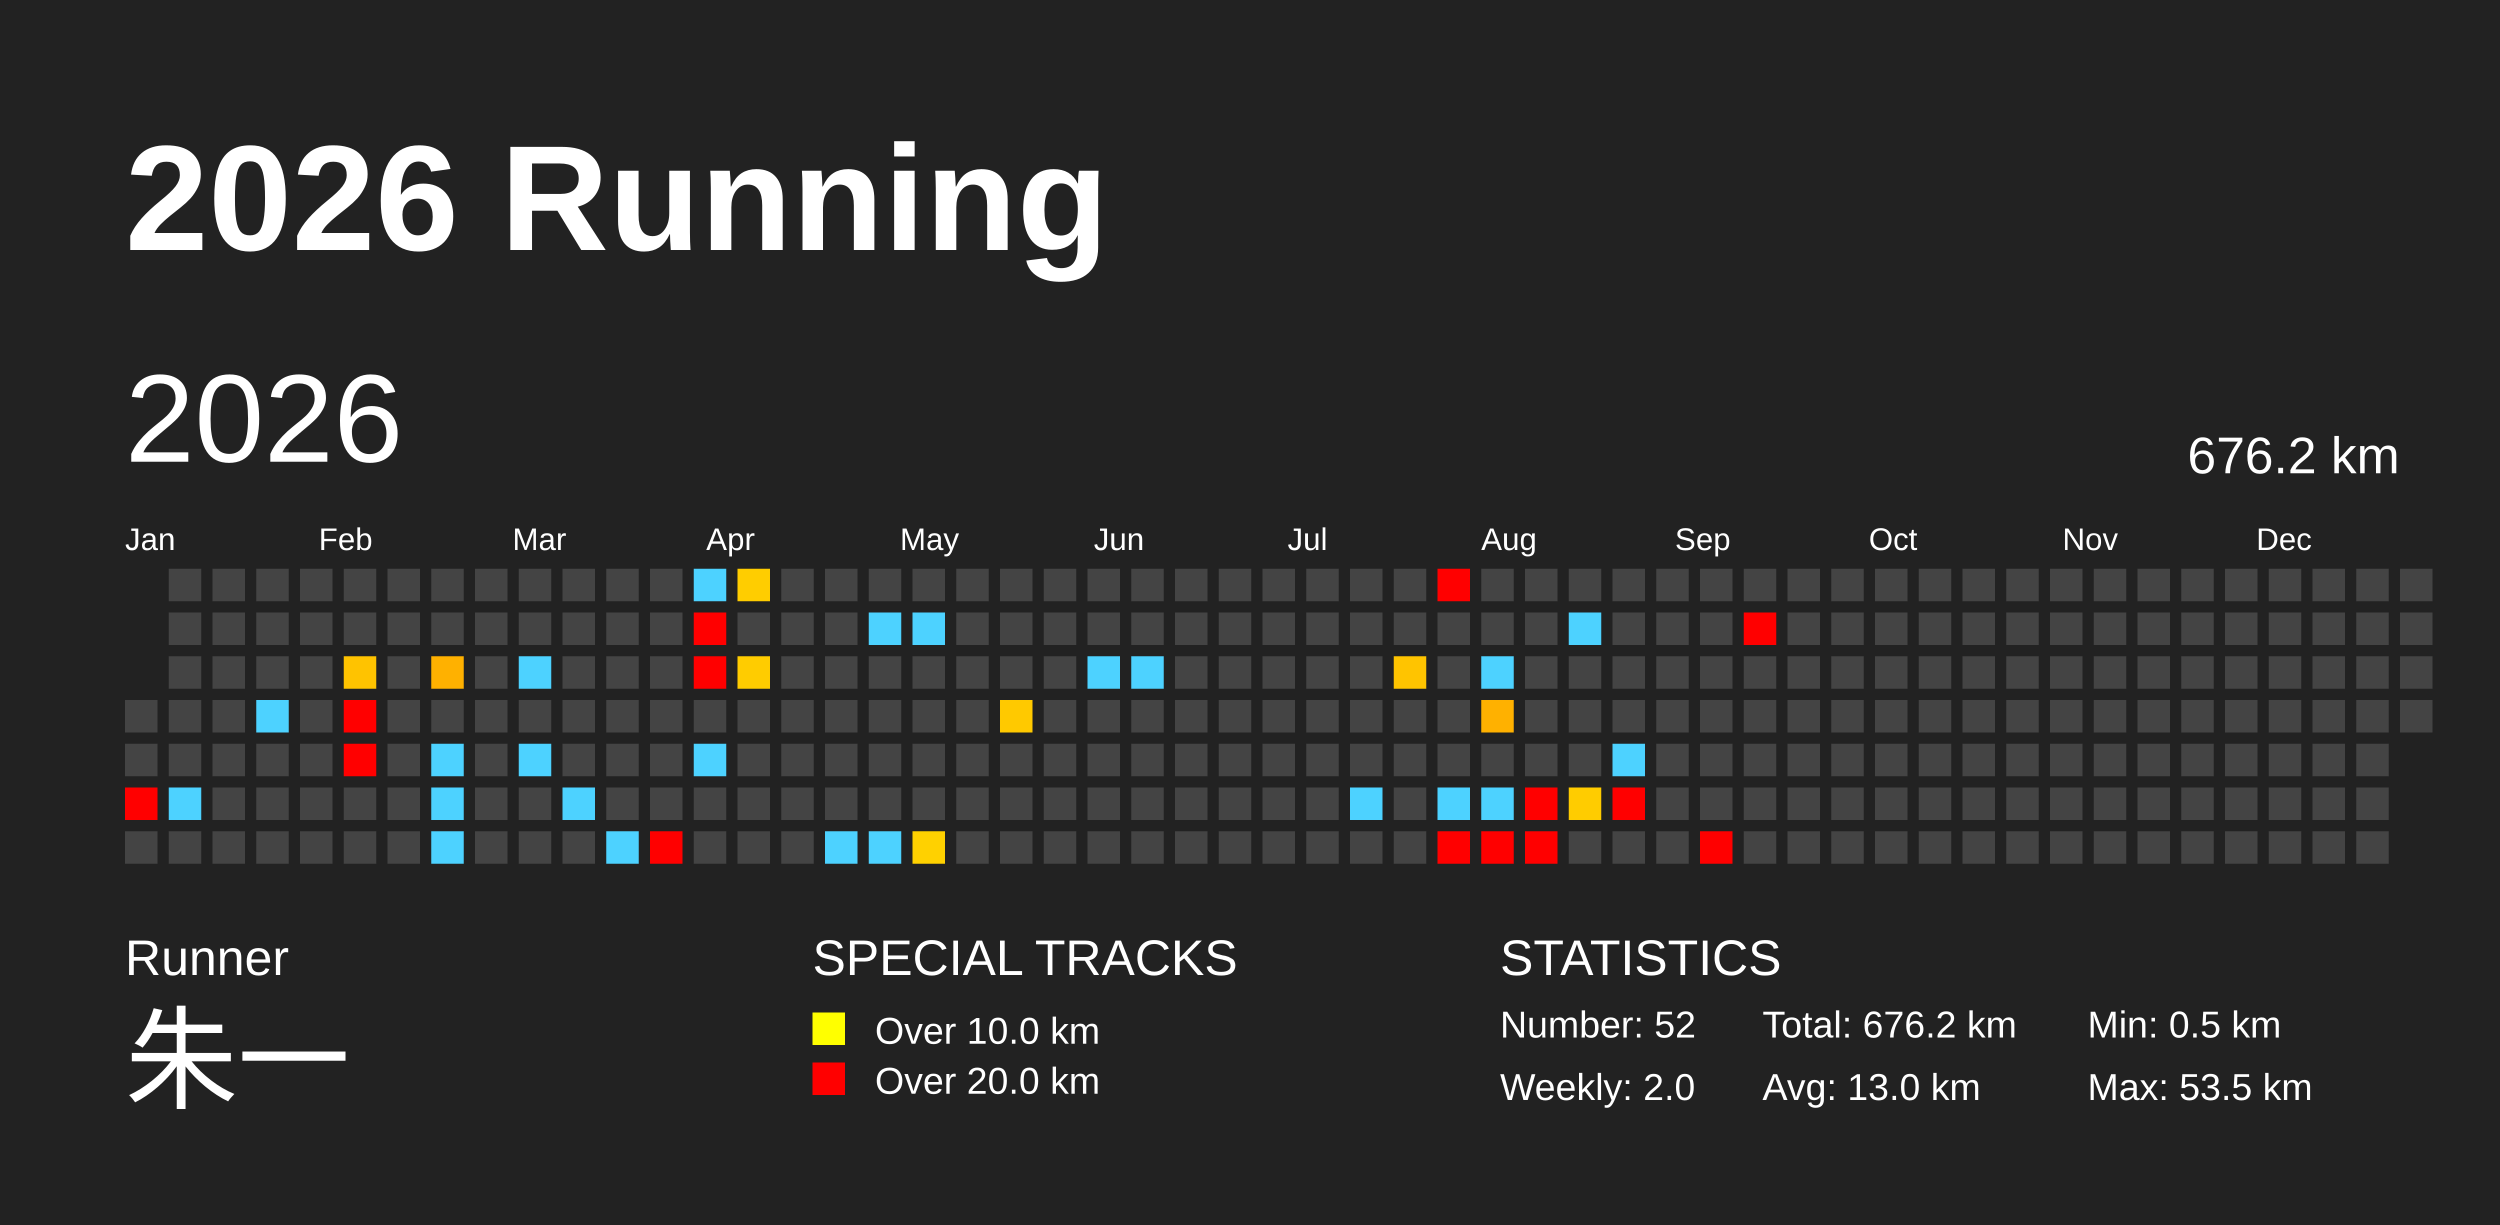
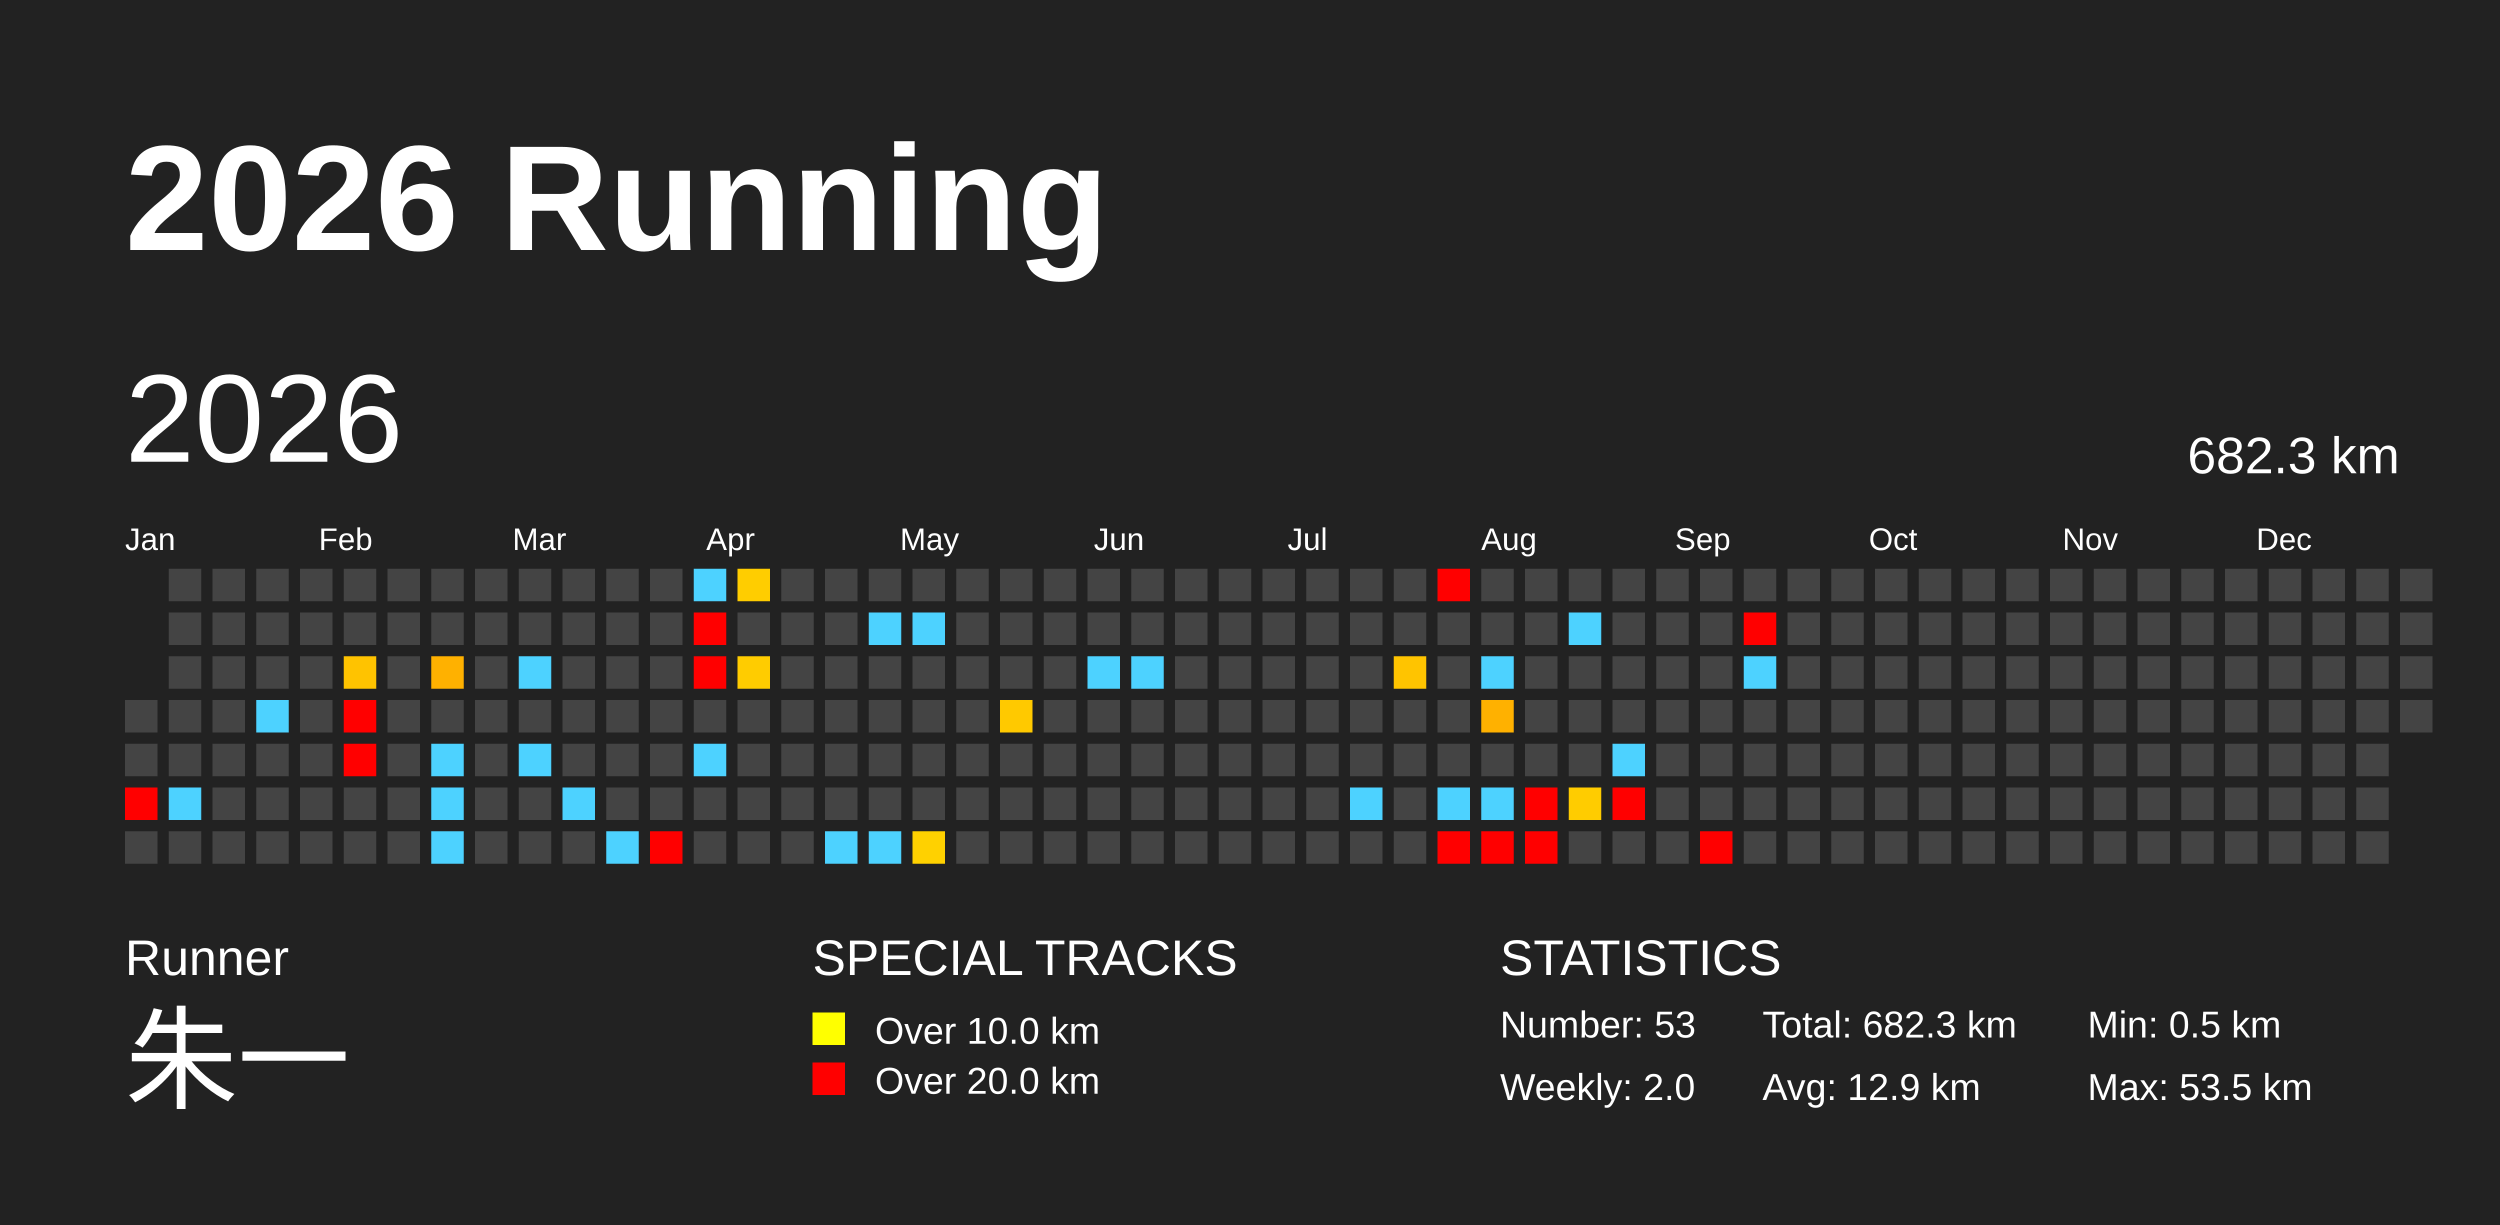
<svg xmlns="http://www.w3.org/2000/svg" baseProfile="full" height="98mm" version="1.1" viewBox="0,0,200,98" width="200mm">
  <defs />
  <rect fill="#222222" height="98" width="200" x="0" y="0" />
  <text fill="#FFFFFF" style="font-size:12px; font-family:Arial; font-weight:bold;" x="10" y="20">2026 Running</text>
  <text fill="#FFFFFF" style="font-size:4px; font-family:Arial" x="10" y="78">Runner</text>
  <text fill="#FFFFFF" style="font-size:9px; font-family:Arial" x="10" y="88">朱一</text>
  <text fill="#FFFFFF" style="font-size:4px; font-family:Arial" x="65" y="78">SPECIAL TRACKS</text>
  <rect fill="yellow" height="2.6" width="2.6" x="65" y="81" />
  <text fill="#FFFFFF" style="font-size:3px; font-family:Arial" x="70" y="83.5">Over 10.0 km</text>
  <rect fill="red" height="2.6" width="2.6" x="65" y="85" />
  <text fill="#FFFFFF" style="font-size:3px; font-family:Arial" x="70" y="87.5">Over 20.0 km</text>
  <text fill="#FFFFFF" style="font-size:4px; font-family:Arial" x="120" y="78">STATISTICS</text>
-   <text fill="#FFFFFF" style="font-size:3px; font-family:Arial" x="120" y="83">Number: 52</text>
+   <text fill="#FFFFFF" style="font-size:3px; font-family:Arial" x="120" y="83">Number: 53</text>
  <text fill="#FFFFFF" style="font-size:3px; font-family:Arial" x="120" y="88">Weekly: 2.0</text>
-   <text fill="#FFFFFF" style="font-size:3px; font-family:Arial" x="141" y="83">Total: 676.2 km</text>
-   <text fill="#FFFFFF" style="font-size:3px; font-family:Arial" x="141" y="88">Avg: 13.0 km</text>
+   <text fill="#FFFFFF" style="font-size:3px; font-family:Arial" x="141" y="83">Total: 682.3 km</text>
+   <text fill="#FFFFFF" style="font-size:3px; font-family:Arial" x="141" y="88">Avg: 12.9 km</text>
  <text fill="#FFFFFF" style="font-size:3px; font-family:Arial" x="167" y="83">Min: 0.5 km</text>
  <text fill="#FFFFFF" style="font-size:3px; font-family:Arial" x="167" y="88">Max: 53.5 km</text>
  <text dominant-baseline="hanging" fill="#FFFFFF" style="font-size:10.0px; font-family:Arial;" x="10" y="30">2026</text>
-   <text dominant-baseline="hanging" fill="#FFFFFF" style="font-size:4.125px; font-family:Arial;" x="175" y="35">676.2 km</text>
+   <text dominant-baseline="hanging" fill="#FFFFFF" style="font-size:4.125px; font-family:Arial;" x="175" y="35">682.3 km</text>
  <text fill="#FFFFFF" style="font-size:2.5px; font-family:Arial" x="10.0" y="44">Jan</text>
  <text fill="#FFFFFF" style="font-size:2.5px; font-family:Arial" x="25.5" y="44">Feb</text>
  <text fill="#FFFFFF" style="font-size:2.5px; font-family:Arial" x="41.0" y="44">Mar</text>
  <text fill="#FFFFFF" style="font-size:2.5px; font-family:Arial" x="56.5" y="44">Apr</text>
  <text fill="#FFFFFF" style="font-size:2.5px; font-family:Arial" x="72.0" y="44">May</text>
  <text fill="#FFFFFF" style="font-size:2.5px; font-family:Arial" x="87.5" y="44">Jun</text>
  <text fill="#FFFFFF" style="font-size:2.5px; font-family:Arial" x="103.0" y="44">Jul</text>
  <text fill="#FFFFFF" style="font-size:2.5px; font-family:Arial" x="118.5" y="44">Aug</text>
  <text fill="#FFFFFF" style="font-size:2.5px; font-family:Arial" x="134.0" y="44">Sep</text>
  <text fill="#FFFFFF" style="font-size:2.5px; font-family:Arial" x="149.5" y="44">Oct</text>
  <text fill="#FFFFFF" style="font-size:2.5px; font-family:Arial" x="165.0" y="44">Nov</text>
  <text fill="#FFFFFF" style="font-size:2.5px; font-family:Arial" x="180.5" y="44">Dec</text>
  <rect fill="#444444" height="2.6" width="2.6" x="10.0" y="56.0" />
  <rect fill="#444444" height="2.6" width="2.6" x="10.0" y="59.5" />
  <rect fill="red" height="2.6" width="2.6" x="10.0" y="63.0" />
  <rect fill="#444444" height="2.6" width="2.6" x="10.0" y="66.5" />
  <rect fill="#444444" height="2.6" width="2.6" x="13.5" y="45.5" />
  <rect fill="#444444" height="2.6" width="2.6" x="13.5" y="49.0" />
  <rect fill="#444444" height="2.6" width="2.6" x="13.5" y="52.5" />
  <rect fill="#444444" height="2.6" width="2.6" x="13.5" y="56.0" />
  <rect fill="#444444" height="2.6" width="2.6" x="13.5" y="59.5" />
  <rect fill="#4dd2ff" height="2.6" width="2.6" x="13.5" y="63.0" />
  <rect fill="#444444" height="2.6" width="2.6" x="13.5" y="66.5" />
  <rect fill="#444444" height="2.6" width="2.6" x="17.0" y="45.5" />
  <rect fill="#444444" height="2.6" width="2.6" x="17.0" y="49.0" />
  <rect fill="#444444" height="2.6" width="2.6" x="17.0" y="52.5" />
  <rect fill="#444444" height="2.6" width="2.6" x="17.0" y="56.0" />
  <rect fill="#444444" height="2.6" width="2.6" x="17.0" y="59.5" />
  <rect fill="#444444" height="2.6" width="2.6" x="17.0" y="63.0" />
  <rect fill="#444444" height="2.6" width="2.6" x="17.0" y="66.5" />
  <rect fill="#444444" height="2.6" width="2.6" x="20.5" y="45.5" />
  <rect fill="#444444" height="2.6" width="2.6" x="20.5" y="49.0" />
  <rect fill="#444444" height="2.6" width="2.6" x="20.5" y="52.5" />
  <rect fill="#4dd2ff" height="2.6" width="2.6" x="20.5" y="56.0" />
  <rect fill="#444444" height="2.6" width="2.6" x="20.5" y="59.5" />
  <rect fill="#444444" height="2.6" width="2.6" x="20.5" y="63.0" />
  <rect fill="#444444" height="2.6" width="2.6" x="20.5" y="66.5" />
  <rect fill="#444444" height="2.6" width="2.6" x="24.0" y="45.5" />
  <rect fill="#444444" height="2.6" width="2.6" x="24.0" y="49.0" />
  <rect fill="#444444" height="2.6" width="2.6" x="24.0" y="52.5" />
  <rect fill="#444444" height="2.6" width="2.6" x="24.0" y="56.0" />
  <rect fill="#444444" height="2.6" width="2.6" x="24.0" y="59.5" />
  <rect fill="#444444" height="2.6" width="2.6" x="24.0" y="63.0" />
  <rect fill="#444444" height="2.6" width="2.6" x="24.0" y="66.5" />
  <rect fill="#444444" height="2.6" width="2.6" x="27.5" y="45.5" />
  <rect fill="#444444" height="2.6" width="2.6" x="27.5" y="49.0" />
  <rect fill="#ffc300" height="2.6" width="2.6" x="27.5" y="52.5" />
  <rect fill="red" height="2.6" width="2.6" x="27.5" y="56.0" />
  <rect fill="red" height="2.6" width="2.6" x="27.5" y="59.5" />
  <rect fill="#444444" height="2.6" width="2.6" x="27.5" y="63.0" />
  <rect fill="#444444" height="2.6" width="2.6" x="27.5" y="66.5" />
  <rect fill="#444444" height="2.6" width="2.6" x="31.0" y="45.5" />
  <rect fill="#444444" height="2.6" width="2.6" x="31.0" y="49.0" />
  <rect fill="#444444" height="2.6" width="2.6" x="31.0" y="52.5" />
  <rect fill="#444444" height="2.6" width="2.6" x="31.0" y="56.0" />
  <rect fill="#444444" height="2.6" width="2.6" x="31.0" y="59.5" />
  <rect fill="#444444" height="2.6" width="2.6" x="31.0" y="63.0" />
  <rect fill="#444444" height="2.6" width="2.6" x="31.0" y="66.5" />
  <rect fill="#444444" height="2.6" width="2.6" x="34.5" y="45.5" />
  <rect fill="#444444" height="2.6" width="2.6" x="34.5" y="49.0" />
  <rect fill="#ffb100" height="2.6" width="2.6" x="34.5" y="52.5" />
  <rect fill="#444444" height="2.6" width="2.6" x="34.5" y="56.0" />
  <rect fill="#4dd2ff" height="2.6" width="2.6" x="34.5" y="59.5" />
  <rect fill="#4dd2ff" height="2.6" width="2.6" x="34.5" y="63.0" />
  <rect fill="#4dd2ff" height="2.6" width="2.6" x="34.5" y="66.5" />
  <rect fill="#444444" height="2.6" width="2.6" x="38.0" y="45.5" />
  <rect fill="#444444" height="2.6" width="2.6" x="38.0" y="49.0" />
  <rect fill="#444444" height="2.6" width="2.6" x="38.0" y="52.5" />
  <rect fill="#444444" height="2.6" width="2.6" x="38.0" y="56.0" />
  <rect fill="#444444" height="2.6" width="2.6" x="38.0" y="59.5" />
  <rect fill="#444444" height="2.6" width="2.6" x="38.0" y="63.0" />
  <rect fill="#444444" height="2.6" width="2.6" x="38.0" y="66.5" />
  <rect fill="#444444" height="2.6" width="2.6" x="41.5" y="45.5" />
  <rect fill="#444444" height="2.6" width="2.6" x="41.5" y="49.0" />
  <rect fill="#4dd2ff" height="2.6" width="2.6" x="41.5" y="52.5" />
  <rect fill="#444444" height="2.6" width="2.6" x="41.5" y="56.0" />
  <rect fill="#4dd2ff" height="2.6" width="2.6" x="41.5" y="59.5" />
  <rect fill="#444444" height="2.6" width="2.6" x="41.5" y="63.0" />
  <rect fill="#444444" height="2.6" width="2.6" x="41.5" y="66.5" />
  <rect fill="#444444" height="2.6" width="2.6" x="45.0" y="45.5" />
  <rect fill="#444444" height="2.6" width="2.6" x="45.0" y="49.0" />
  <rect fill="#444444" height="2.6" width="2.6" x="45.0" y="52.5" />
  <rect fill="#444444" height="2.6" width="2.6" x="45.0" y="56.0" />
  <rect fill="#444444" height="2.6" width="2.6" x="45.0" y="59.5" />
  <rect fill="#4dd2ff" height="2.6" width="2.6" x="45.0" y="63.0" />
  <rect fill="#444444" height="2.6" width="2.6" x="45.0" y="66.5" />
  <rect fill="#444444" height="2.6" width="2.6" x="48.5" y="45.5" />
  <rect fill="#444444" height="2.6" width="2.6" x="48.5" y="49.0" />
  <rect fill="#444444" height="2.6" width="2.6" x="48.5" y="52.5" />
  <rect fill="#444444" height="2.6" width="2.6" x="48.5" y="56.0" />
  <rect fill="#444444" height="2.6" width="2.6" x="48.5" y="59.5" />
  <rect fill="#444444" height="2.6" width="2.6" x="48.5" y="63.0" />
  <rect fill="#4dd2ff" height="2.6" width="2.6" x="48.5" y="66.5" />
  <rect fill="#444444" height="2.6" width="2.6" x="52.0" y="45.5" />
  <rect fill="#444444" height="2.6" width="2.6" x="52.0" y="49.0" />
  <rect fill="#444444" height="2.6" width="2.6" x="52.0" y="52.5" />
  <rect fill="#444444" height="2.6" width="2.6" x="52.0" y="56.0" />
  <rect fill="#444444" height="2.6" width="2.6" x="52.0" y="59.5" />
  <rect fill="#444444" height="2.6" width="2.6" x="52.0" y="63.0" />
  <rect fill="red" height="2.6" width="2.6" x="52.0" y="66.5" />
  <rect fill="#4dd2ff" height="2.6" width="2.6" x="55.5" y="45.5" />
  <rect fill="red" height="2.6" width="2.6" x="55.5" y="49.0" />
  <rect fill="red" height="2.6" width="2.6" x="55.5" y="52.5" />
  <rect fill="#444444" height="2.6" width="2.6" x="55.5" y="56.0" />
  <rect fill="#4dd2ff" height="2.6" width="2.6" x="55.5" y="59.5" />
  <rect fill="#444444" height="2.6" width="2.6" x="55.5" y="63.0" />
  <rect fill="#444444" height="2.6" width="2.6" x="55.5" y="66.5" />
  <rect fill="#ffcd00" height="2.6" width="2.6" x="59.0" y="45.5" />
  <rect fill="#444444" height="2.6" width="2.6" x="59.0" y="49.0" />
  <rect fill="#ffcc00" height="2.6" width="2.6" x="59.0" y="52.5" />
  <rect fill="#444444" height="2.6" width="2.6" x="59.0" y="56.0" />
  <rect fill="#444444" height="2.6" width="2.6" x="59.0" y="59.5" />
  <rect fill="#444444" height="2.6" width="2.6" x="59.0" y="63.0" />
  <rect fill="#444444" height="2.6" width="2.6" x="59.0" y="66.5" />
  <rect fill="#444444" height="2.6" width="2.6" x="62.5" y="45.5" />
  <rect fill="#444444" height="2.6" width="2.6" x="62.5" y="49.0" />
  <rect fill="#444444" height="2.6" width="2.6" x="62.5" y="52.5" />
  <rect fill="#444444" height="2.6" width="2.6" x="62.5" y="56.0" />
  <rect fill="#444444" height="2.6" width="2.6" x="62.5" y="59.5" />
  <rect fill="#444444" height="2.6" width="2.6" x="62.5" y="63.0" />
  <rect fill="#444444" height="2.6" width="2.6" x="62.5" y="66.5" />
  <rect fill="#444444" height="2.6" width="2.6" x="66.0" y="45.5" />
  <rect fill="#444444" height="2.6" width="2.6" x="66.0" y="49.0" />
  <rect fill="#444444" height="2.6" width="2.6" x="66.0" y="52.5" />
  <rect fill="#444444" height="2.6" width="2.6" x="66.0" y="56.0" />
  <rect fill="#444444" height="2.6" width="2.6" x="66.0" y="59.5" />
  <rect fill="#444444" height="2.6" width="2.6" x="66.0" y="63.0" />
  <rect fill="#4dd2ff" height="2.6" width="2.6" x="66.0" y="66.5" />
  <rect fill="#444444" height="2.6" width="2.6" x="69.5" y="45.5" />
  <rect fill="#4dd2ff" height="2.6" width="2.6" x="69.5" y="49.0" />
  <rect fill="#444444" height="2.6" width="2.6" x="69.5" y="52.5" />
  <rect fill="#444444" height="2.6" width="2.6" x="69.5" y="56.0" />
  <rect fill="#444444" height="2.6" width="2.6" x="69.5" y="59.5" />
  <rect fill="#444444" height="2.6" width="2.6" x="69.5" y="63.0" />
  <rect fill="#4dd2ff" height="2.6" width="2.6" x="69.5" y="66.5" />
  <rect fill="#444444" height="2.6" width="2.6" x="73.0" y="45.5" />
  <rect fill="#4dd2ff" height="2.6" width="2.6" x="73.0" y="49.0" />
  <rect fill="#444444" height="2.6" width="2.6" x="73.0" y="52.5" />
  <rect fill="#444444" height="2.6" width="2.6" x="73.0" y="56.0" />
  <rect fill="#444444" height="2.6" width="2.6" x="73.0" y="59.5" />
  <rect fill="#444444" height="2.6" width="2.6" x="73.0" y="63.0" />
  <rect fill="#ffd100" height="2.6" width="2.6" x="73.0" y="66.5" />
  <rect fill="#444444" height="2.6" width="2.6" x="76.5" y="45.5" />
  <rect fill="#444444" height="2.6" width="2.6" x="76.5" y="49.0" />
  <rect fill="#444444" height="2.6" width="2.6" x="76.5" y="52.5" />
  <rect fill="#444444" height="2.6" width="2.6" x="76.5" y="56.0" />
  <rect fill="#444444" height="2.6" width="2.6" x="76.5" y="59.5" />
  <rect fill="#444444" height="2.6" width="2.6" x="76.5" y="63.0" />
  <rect fill="#444444" height="2.6" width="2.6" x="76.5" y="66.5" />
  <rect fill="#444444" height="2.6" width="2.6" x="80.0" y="45.5" />
  <rect fill="#444444" height="2.6" width="2.6" x="80.0" y="49.0" />
  <rect fill="#444444" height="2.6" width="2.6" x="80.0" y="52.5" />
  <rect fill="#ffc900" height="2.6" width="2.6" x="80.0" y="56.0" />
  <rect fill="#444444" height="2.6" width="2.6" x="80.0" y="59.5" />
  <rect fill="#444444" height="2.6" width="2.6" x="80.0" y="63.0" />
  <rect fill="#444444" height="2.6" width="2.6" x="80.0" y="66.5" />
  <rect fill="#444444" height="2.6" width="2.6" x="83.5" y="45.5" />
  <rect fill="#444444" height="2.6" width="2.6" x="83.5" y="49.0" />
  <rect fill="#444444" height="2.6" width="2.6" x="83.5" y="52.5" />
  <rect fill="#444444" height="2.6" width="2.6" x="83.5" y="56.0" />
  <rect fill="#444444" height="2.6" width="2.6" x="83.5" y="59.5" />
  <rect fill="#444444" height="2.6" width="2.6" x="83.5" y="63.0" />
  <rect fill="#444444" height="2.6" width="2.6" x="83.5" y="66.5" />
  <rect fill="#444444" height="2.6" width="2.6" x="87.0" y="45.5" />
  <rect fill="#444444" height="2.6" width="2.6" x="87.0" y="49.0" />
  <rect fill="#4dd2ff" height="2.6" width="2.6" x="87.0" y="52.5" />
  <rect fill="#444444" height="2.6" width="2.6" x="87.0" y="56.0" />
  <rect fill="#444444" height="2.6" width="2.6" x="87.0" y="59.5" />
  <rect fill="#444444" height="2.6" width="2.6" x="87.0" y="63.0" />
  <rect fill="#444444" height="2.6" width="2.6" x="87.0" y="66.5" />
  <rect fill="#444444" height="2.6" width="2.6" x="90.5" y="45.5" />
  <rect fill="#444444" height="2.6" width="2.6" x="90.5" y="49.0" />
  <rect fill="#4dd2ff" height="2.6" width="2.6" x="90.5" y="52.5" />
  <rect fill="#444444" height="2.6" width="2.6" x="90.5" y="56.0" />
  <rect fill="#444444" height="2.6" width="2.6" x="90.5" y="59.5" />
  <rect fill="#444444" height="2.6" width="2.6" x="90.5" y="63.0" />
  <rect fill="#444444" height="2.6" width="2.6" x="90.5" y="66.5" />
  <rect fill="#444444" height="2.6" width="2.6" x="94.0" y="45.5" />
  <rect fill="#444444" height="2.6" width="2.6" x="94.0" y="49.0" />
  <rect fill="#444444" height="2.6" width="2.6" x="94.0" y="52.5" />
  <rect fill="#444444" height="2.6" width="2.6" x="94.0" y="56.0" />
  <rect fill="#444444" height="2.6" width="2.6" x="94.0" y="59.5" />
  <rect fill="#444444" height="2.6" width="2.6" x="94.0" y="63.0" />
  <rect fill="#444444" height="2.6" width="2.6" x="94.0" y="66.5" />
  <rect fill="#444444" height="2.6" width="2.6" x="97.5" y="45.5" />
  <rect fill="#444444" height="2.6" width="2.6" x="97.5" y="49.0" />
  <rect fill="#444444" height="2.6" width="2.6" x="97.5" y="52.5" />
  <rect fill="#444444" height="2.6" width="2.6" x="97.5" y="56.0" />
  <rect fill="#444444" height="2.6" width="2.6" x="97.5" y="59.5" />
  <rect fill="#444444" height="2.6" width="2.6" x="97.5" y="63.0" />
  <rect fill="#444444" height="2.6" width="2.6" x="97.5" y="66.5" />
  <rect fill="#444444" height="2.6" width="2.6" x="101.0" y="45.5" />
  <rect fill="#444444" height="2.6" width="2.6" x="101.0" y="49.0" />
  <rect fill="#444444" height="2.6" width="2.6" x="101.0" y="52.5" />
  <rect fill="#444444" height="2.6" width="2.6" x="101.0" y="56.0" />
  <rect fill="#444444" height="2.6" width="2.6" x="101.0" y="59.5" />
  <rect fill="#444444" height="2.6" width="2.6" x="101.0" y="63.0" />
  <rect fill="#444444" height="2.6" width="2.6" x="101.0" y="66.5" />
  <rect fill="#444444" height="2.6" width="2.6" x="104.5" y="45.5" />
  <rect fill="#444444" height="2.6" width="2.6" x="104.5" y="49.0" />
  <rect fill="#444444" height="2.6" width="2.6" x="104.5" y="52.5" />
  <rect fill="#444444" height="2.6" width="2.6" x="104.5" y="56.0" />
  <rect fill="#444444" height="2.6" width="2.6" x="104.5" y="59.5" />
  <rect fill="#444444" height="2.6" width="2.6" x="104.5" y="63.0" />
  <rect fill="#444444" height="2.6" width="2.6" x="104.5" y="66.5" />
  <rect fill="#444444" height="2.6" width="2.6" x="108.0" y="45.5" />
  <rect fill="#444444" height="2.6" width="2.6" x="108.0" y="49.0" />
  <rect fill="#444444" height="2.6" width="2.6" x="108.0" y="52.5" />
  <rect fill="#444444" height="2.6" width="2.6" x="108.0" y="56.0" />
  <rect fill="#444444" height="2.6" width="2.6" x="108.0" y="59.5" />
  <rect fill="#4dd2ff" height="2.6" width="2.6" x="108.0" y="63.0" />
  <rect fill="#444444" height="2.6" width="2.6" x="108.0" y="66.5" />
  <rect fill="#444444" height="2.6" width="2.6" x="111.5" y="45.5" />
  <rect fill="#444444" height="2.6" width="2.6" x="111.5" y="49.0" />
  <rect fill="#ffc400" height="2.6" width="2.6" x="111.5" y="52.5" />
  <rect fill="#444444" height="2.6" width="2.6" x="111.5" y="56.0" />
  <rect fill="#444444" height="2.6" width="2.6" x="111.5" y="59.5" />
  <rect fill="#444444" height="2.6" width="2.6" x="111.5" y="63.0" />
  <rect fill="#444444" height="2.6" width="2.6" x="111.5" y="66.5" />
  <rect fill="red" height="2.6" width="2.6" x="115.0" y="45.5" />
  <rect fill="#444444" height="2.6" width="2.6" x="115.0" y="49.0" />
  <rect fill="#444444" height="2.6" width="2.6" x="115.0" y="52.5" />
  <rect fill="#444444" height="2.6" width="2.6" x="115.0" y="56.0" />
  <rect fill="#444444" height="2.6" width="2.6" x="115.0" y="59.5" />
  <rect fill="#4dd2ff" height="2.6" width="2.6" x="115.0" y="63.0" />
  <rect fill="red" height="2.6" width="2.6" x="115.0" y="66.5" />
  <rect fill="#444444" height="2.6" width="2.6" x="118.5" y="45.5" />
  <rect fill="#444444" height="2.6" width="2.6" x="118.5" y="49.0" />
  <rect fill="#4dd2ff" height="2.6" width="2.6" x="118.5" y="52.5" />
  <rect fill="#ffb100" height="2.6" width="2.6" x="118.5" y="56.0" />
  <rect fill="#444444" height="2.6" width="2.6" x="118.5" y="59.5" />
  <rect fill="#4dd2ff" height="2.6" width="2.6" x="118.5" y="63.0" />
  <rect fill="red" height="2.6" width="2.6" x="118.5" y="66.5" />
  <rect fill="#444444" height="2.6" width="2.6" x="122.0" y="45.5" />
  <rect fill="#444444" height="2.6" width="2.6" x="122.0" y="49.0" />
  <rect fill="#444444" height="2.6" width="2.6" x="122.0" y="52.5" />
  <rect fill="#444444" height="2.6" width="2.6" x="122.0" y="56.0" />
  <rect fill="#444444" height="2.6" width="2.6" x="122.0" y="59.5" />
  <rect fill="red" height="2.6" width="2.6" x="122.0" y="63.0" />
  <rect fill="red" height="2.6" width="2.6" x="122.0" y="66.5" />
  <rect fill="#444444" height="2.6" width="2.6" x="125.5" y="45.5" />
  <rect fill="#4dd2ff" height="2.6" width="2.6" x="125.5" y="49.0" />
  <rect fill="#444444" height="2.6" width="2.6" x="125.5" y="52.5" />
  <rect fill="#444444" height="2.6" width="2.6" x="125.5" y="56.0" />
  <rect fill="#444444" height="2.6" width="2.6" x="125.5" y="59.5" />
  <rect fill="#ffcc00" height="2.6" width="2.6" x="125.5" y="63.0" />
  <rect fill="#444444" height="2.6" width="2.6" x="125.5" y="66.5" />
  <rect fill="#444444" height="2.6" width="2.6" x="129.0" y="45.5" />
  <rect fill="#444444" height="2.6" width="2.6" x="129.0" y="49.0" />
  <rect fill="#444444" height="2.6" width="2.6" x="129.0" y="52.5" />
  <rect fill="#444444" height="2.6" width="2.6" x="129.0" y="56.0" />
  <rect fill="#4dd2ff" height="2.6" width="2.6" x="129.0" y="59.5" />
  <rect fill="red" height="2.6" width="2.6" x="129.0" y="63.0" />
  <rect fill="#444444" height="2.6" width="2.6" x="129.0" y="66.5" />
  <rect fill="#444444" height="2.6" width="2.6" x="132.5" y="45.5" />
  <rect fill="#444444" height="2.6" width="2.6" x="132.5" y="49.0" />
  <rect fill="#444444" height="2.6" width="2.6" x="132.5" y="52.5" />
  <rect fill="#444444" height="2.6" width="2.6" x="132.5" y="56.0" />
  <rect fill="#444444" height="2.6" width="2.6" x="132.5" y="59.5" />
  <rect fill="#444444" height="2.6" width="2.6" x="132.5" y="63.0" />
  <rect fill="#444444" height="2.6" width="2.6" x="132.5" y="66.5" />
  <rect fill="#444444" height="2.6" width="2.6" x="136.0" y="45.5" />
  <rect fill="#444444" height="2.6" width="2.6" x="136.0" y="49.0" />
  <rect fill="#444444" height="2.6" width="2.6" x="136.0" y="52.5" />
  <rect fill="#444444" height="2.6" width="2.6" x="136.0" y="56.0" />
  <rect fill="#444444" height="2.6" width="2.6" x="136.0" y="59.5" />
  <rect fill="#444444" height="2.6" width="2.6" x="136.0" y="63.0" />
  <rect fill="red" height="2.6" width="2.6" x="136.0" y="66.5" />
  <rect fill="#444444" height="2.6" width="2.6" x="139.5" y="45.5" />
  <rect fill="red" height="2.6" width="2.6" x="139.5" y="49.0" />
-   <rect fill="#444444" height="2.6" width="2.6" x="139.5" y="52.5" />
+   <rect fill="#4dd2ff" height="2.6" width="2.6" x="139.5" y="52.5" />
  <rect fill="#444444" height="2.6" width="2.6" x="139.5" y="56.0" />
  <rect fill="#444444" height="2.6" width="2.6" x="139.5" y="59.5" />
  <rect fill="#444444" height="2.6" width="2.6" x="139.5" y="63.0" />
  <rect fill="#444444" height="2.6" width="2.6" x="139.5" y="66.5" />
  <rect fill="#444444" height="2.6" width="2.6" x="143.0" y="45.5" />
  <rect fill="#444444" height="2.6" width="2.6" x="143.0" y="49.0" />
  <rect fill="#444444" height="2.6" width="2.6" x="143.0" y="52.5" />
  <rect fill="#444444" height="2.6" width="2.6" x="143.0" y="56.0" />
  <rect fill="#444444" height="2.6" width="2.6" x="143.0" y="59.5" />
  <rect fill="#444444" height="2.6" width="2.6" x="143.0" y="63.0" />
  <rect fill="#444444" height="2.6" width="2.6" x="143.0" y="66.5" />
  <rect fill="#444444" height="2.6" width="2.6" x="146.5" y="45.5" />
  <rect fill="#444444" height="2.6" width="2.6" x="146.5" y="49.0" />
  <rect fill="#444444" height="2.6" width="2.6" x="146.5" y="52.5" />
  <rect fill="#444444" height="2.6" width="2.6" x="146.5" y="56.0" />
  <rect fill="#444444" height="2.6" width="2.6" x="146.5" y="59.5" />
  <rect fill="#444444" height="2.6" width="2.6" x="146.5" y="63.0" />
  <rect fill="#444444" height="2.6" width="2.6" x="146.5" y="66.5" />
  <rect fill="#444444" height="2.6" width="2.6" x="150.0" y="45.5" />
  <rect fill="#444444" height="2.6" width="2.6" x="150.0" y="49.0" />
  <rect fill="#444444" height="2.6" width="2.6" x="150.0" y="52.5" />
  <rect fill="#444444" height="2.6" width="2.6" x="150.0" y="56.0" />
  <rect fill="#444444" height="2.6" width="2.6" x="150.0" y="59.5" />
  <rect fill="#444444" height="2.6" width="2.6" x="150.0" y="63.0" />
  <rect fill="#444444" height="2.6" width="2.6" x="150.0" y="66.5" />
  <rect fill="#444444" height="2.6" width="2.6" x="153.5" y="45.5" />
  <rect fill="#444444" height="2.6" width="2.6" x="153.5" y="49.0" />
  <rect fill="#444444" height="2.6" width="2.6" x="153.5" y="52.5" />
  <rect fill="#444444" height="2.6" width="2.6" x="153.5" y="56.0" />
  <rect fill="#444444" height="2.6" width="2.6" x="153.5" y="59.5" />
  <rect fill="#444444" height="2.6" width="2.6" x="153.5" y="63.0" />
  <rect fill="#444444" height="2.6" width="2.6" x="153.5" y="66.5" />
  <rect fill="#444444" height="2.6" width="2.6" x="157.0" y="45.5" />
  <rect fill="#444444" height="2.6" width="2.6" x="157.0" y="49.0" />
  <rect fill="#444444" height="2.6" width="2.6" x="157.0" y="52.5" />
  <rect fill="#444444" height="2.6" width="2.6" x="157.0" y="56.0" />
  <rect fill="#444444" height="2.6" width="2.6" x="157.0" y="59.5" />
  <rect fill="#444444" height="2.6" width="2.6" x="157.0" y="63.0" />
  <rect fill="#444444" height="2.6" width="2.6" x="157.0" y="66.5" />
  <rect fill="#444444" height="2.6" width="2.6" x="160.5" y="45.5" />
  <rect fill="#444444" height="2.6" width="2.6" x="160.5" y="49.0" />
  <rect fill="#444444" height="2.6" width="2.6" x="160.5" y="52.5" />
  <rect fill="#444444" height="2.6" width="2.6" x="160.5" y="56.0" />
  <rect fill="#444444" height="2.6" width="2.6" x="160.5" y="59.5" />
  <rect fill="#444444" height="2.6" width="2.6" x="160.5" y="63.0" />
  <rect fill="#444444" height="2.6" width="2.6" x="160.5" y="66.5" />
  <rect fill="#444444" height="2.6" width="2.6" x="164.0" y="45.5" />
  <rect fill="#444444" height="2.6" width="2.6" x="164.0" y="49.0" />
  <rect fill="#444444" height="2.6" width="2.6" x="164.0" y="52.5" />
  <rect fill="#444444" height="2.6" width="2.6" x="164.0" y="56.0" />
  <rect fill="#444444" height="2.6" width="2.6" x="164.0" y="59.5" />
  <rect fill="#444444" height="2.6" width="2.6" x="164.0" y="63.0" />
  <rect fill="#444444" height="2.6" width="2.6" x="164.0" y="66.5" />
  <rect fill="#444444" height="2.6" width="2.6" x="167.5" y="45.5" />
  <rect fill="#444444" height="2.6" width="2.6" x="167.5" y="49.0" />
  <rect fill="#444444" height="2.6" width="2.6" x="167.5" y="52.5" />
  <rect fill="#444444" height="2.6" width="2.6" x="167.5" y="56.0" />
  <rect fill="#444444" height="2.6" width="2.6" x="167.5" y="59.5" />
  <rect fill="#444444" height="2.6" width="2.6" x="167.5" y="63.0" />
  <rect fill="#444444" height="2.6" width="2.6" x="167.5" y="66.5" />
  <rect fill="#444444" height="2.6" width="2.6" x="171.0" y="45.5" />
  <rect fill="#444444" height="2.6" width="2.6" x="171.0" y="49.0" />
  <rect fill="#444444" height="2.6" width="2.6" x="171.0" y="52.5" />
  <rect fill="#444444" height="2.6" width="2.6" x="171.0" y="56.0" />
  <rect fill="#444444" height="2.6" width="2.6" x="171.0" y="59.5" />
  <rect fill="#444444" height="2.6" width="2.6" x="171.0" y="63.0" />
  <rect fill="#444444" height="2.6" width="2.6" x="171.0" y="66.5" />
  <rect fill="#444444" height="2.6" width="2.6" x="174.5" y="45.5" />
  <rect fill="#444444" height="2.6" width="2.6" x="174.5" y="49.0" />
  <rect fill="#444444" height="2.6" width="2.6" x="174.5" y="52.5" />
  <rect fill="#444444" height="2.6" width="2.6" x="174.5" y="56.0" />
  <rect fill="#444444" height="2.6" width="2.6" x="174.5" y="59.5" />
  <rect fill="#444444" height="2.6" width="2.6" x="174.5" y="63.0" />
  <rect fill="#444444" height="2.6" width="2.6" x="174.5" y="66.5" />
  <rect fill="#444444" height="2.6" width="2.6" x="178.0" y="45.5" />
  <rect fill="#444444" height="2.6" width="2.6" x="178.0" y="49.0" />
  <rect fill="#444444" height="2.6" width="2.6" x="178.0" y="52.5" />
  <rect fill="#444444" height="2.6" width="2.6" x="178.0" y="56.0" />
  <rect fill="#444444" height="2.6" width="2.6" x="178.0" y="59.5" />
  <rect fill="#444444" height="2.6" width="2.6" x="178.0" y="63.0" />
  <rect fill="#444444" height="2.6" width="2.6" x="178.0" y="66.5" />
  <rect fill="#444444" height="2.6" width="2.6" x="181.5" y="45.5" />
  <rect fill="#444444" height="2.6" width="2.6" x="181.5" y="49.0" />
  <rect fill="#444444" height="2.6" width="2.6" x="181.5" y="52.5" />
  <rect fill="#444444" height="2.6" width="2.6" x="181.5" y="56.0" />
  <rect fill="#444444" height="2.6" width="2.6" x="181.5" y="59.5" />
  <rect fill="#444444" height="2.6" width="2.6" x="181.5" y="63.0" />
  <rect fill="#444444" height="2.6" width="2.6" x="181.5" y="66.5" />
  <rect fill="#444444" height="2.6" width="2.6" x="185.0" y="45.5" />
  <rect fill="#444444" height="2.6" width="2.6" x="185.0" y="49.0" />
  <rect fill="#444444" height="2.6" width="2.6" x="185.0" y="52.5" />
  <rect fill="#444444" height="2.6" width="2.6" x="185.0" y="56.0" />
  <rect fill="#444444" height="2.6" width="2.6" x="185.0" y="59.5" />
  <rect fill="#444444" height="2.6" width="2.6" x="185.0" y="63.0" />
  <rect fill="#444444" height="2.6" width="2.6" x="185.0" y="66.5" />
  <rect fill="#444444" height="2.6" width="2.6" x="188.5" y="45.5" />
  <rect fill="#444444" height="2.6" width="2.6" x="188.5" y="49.0" />
  <rect fill="#444444" height="2.6" width="2.6" x="188.5" y="52.5" />
  <rect fill="#444444" height="2.6" width="2.6" x="188.5" y="56.0" />
  <rect fill="#444444" height="2.6" width="2.6" x="188.5" y="59.5" />
  <rect fill="#444444" height="2.6" width="2.6" x="188.5" y="63.0" />
  <rect fill="#444444" height="2.6" width="2.6" x="188.5" y="66.5" />
  <rect fill="#444444" height="2.6" width="2.6" x="192.0" y="45.5" />
  <rect fill="#444444" height="2.6" width="2.6" x="192.0" y="49.0" />
  <rect fill="#444444" height="2.6" width="2.6" x="192.0" y="52.5" />
  <rect fill="#444444" height="2.6" width="2.6" x="192.0" y="56.0" />
</svg>
